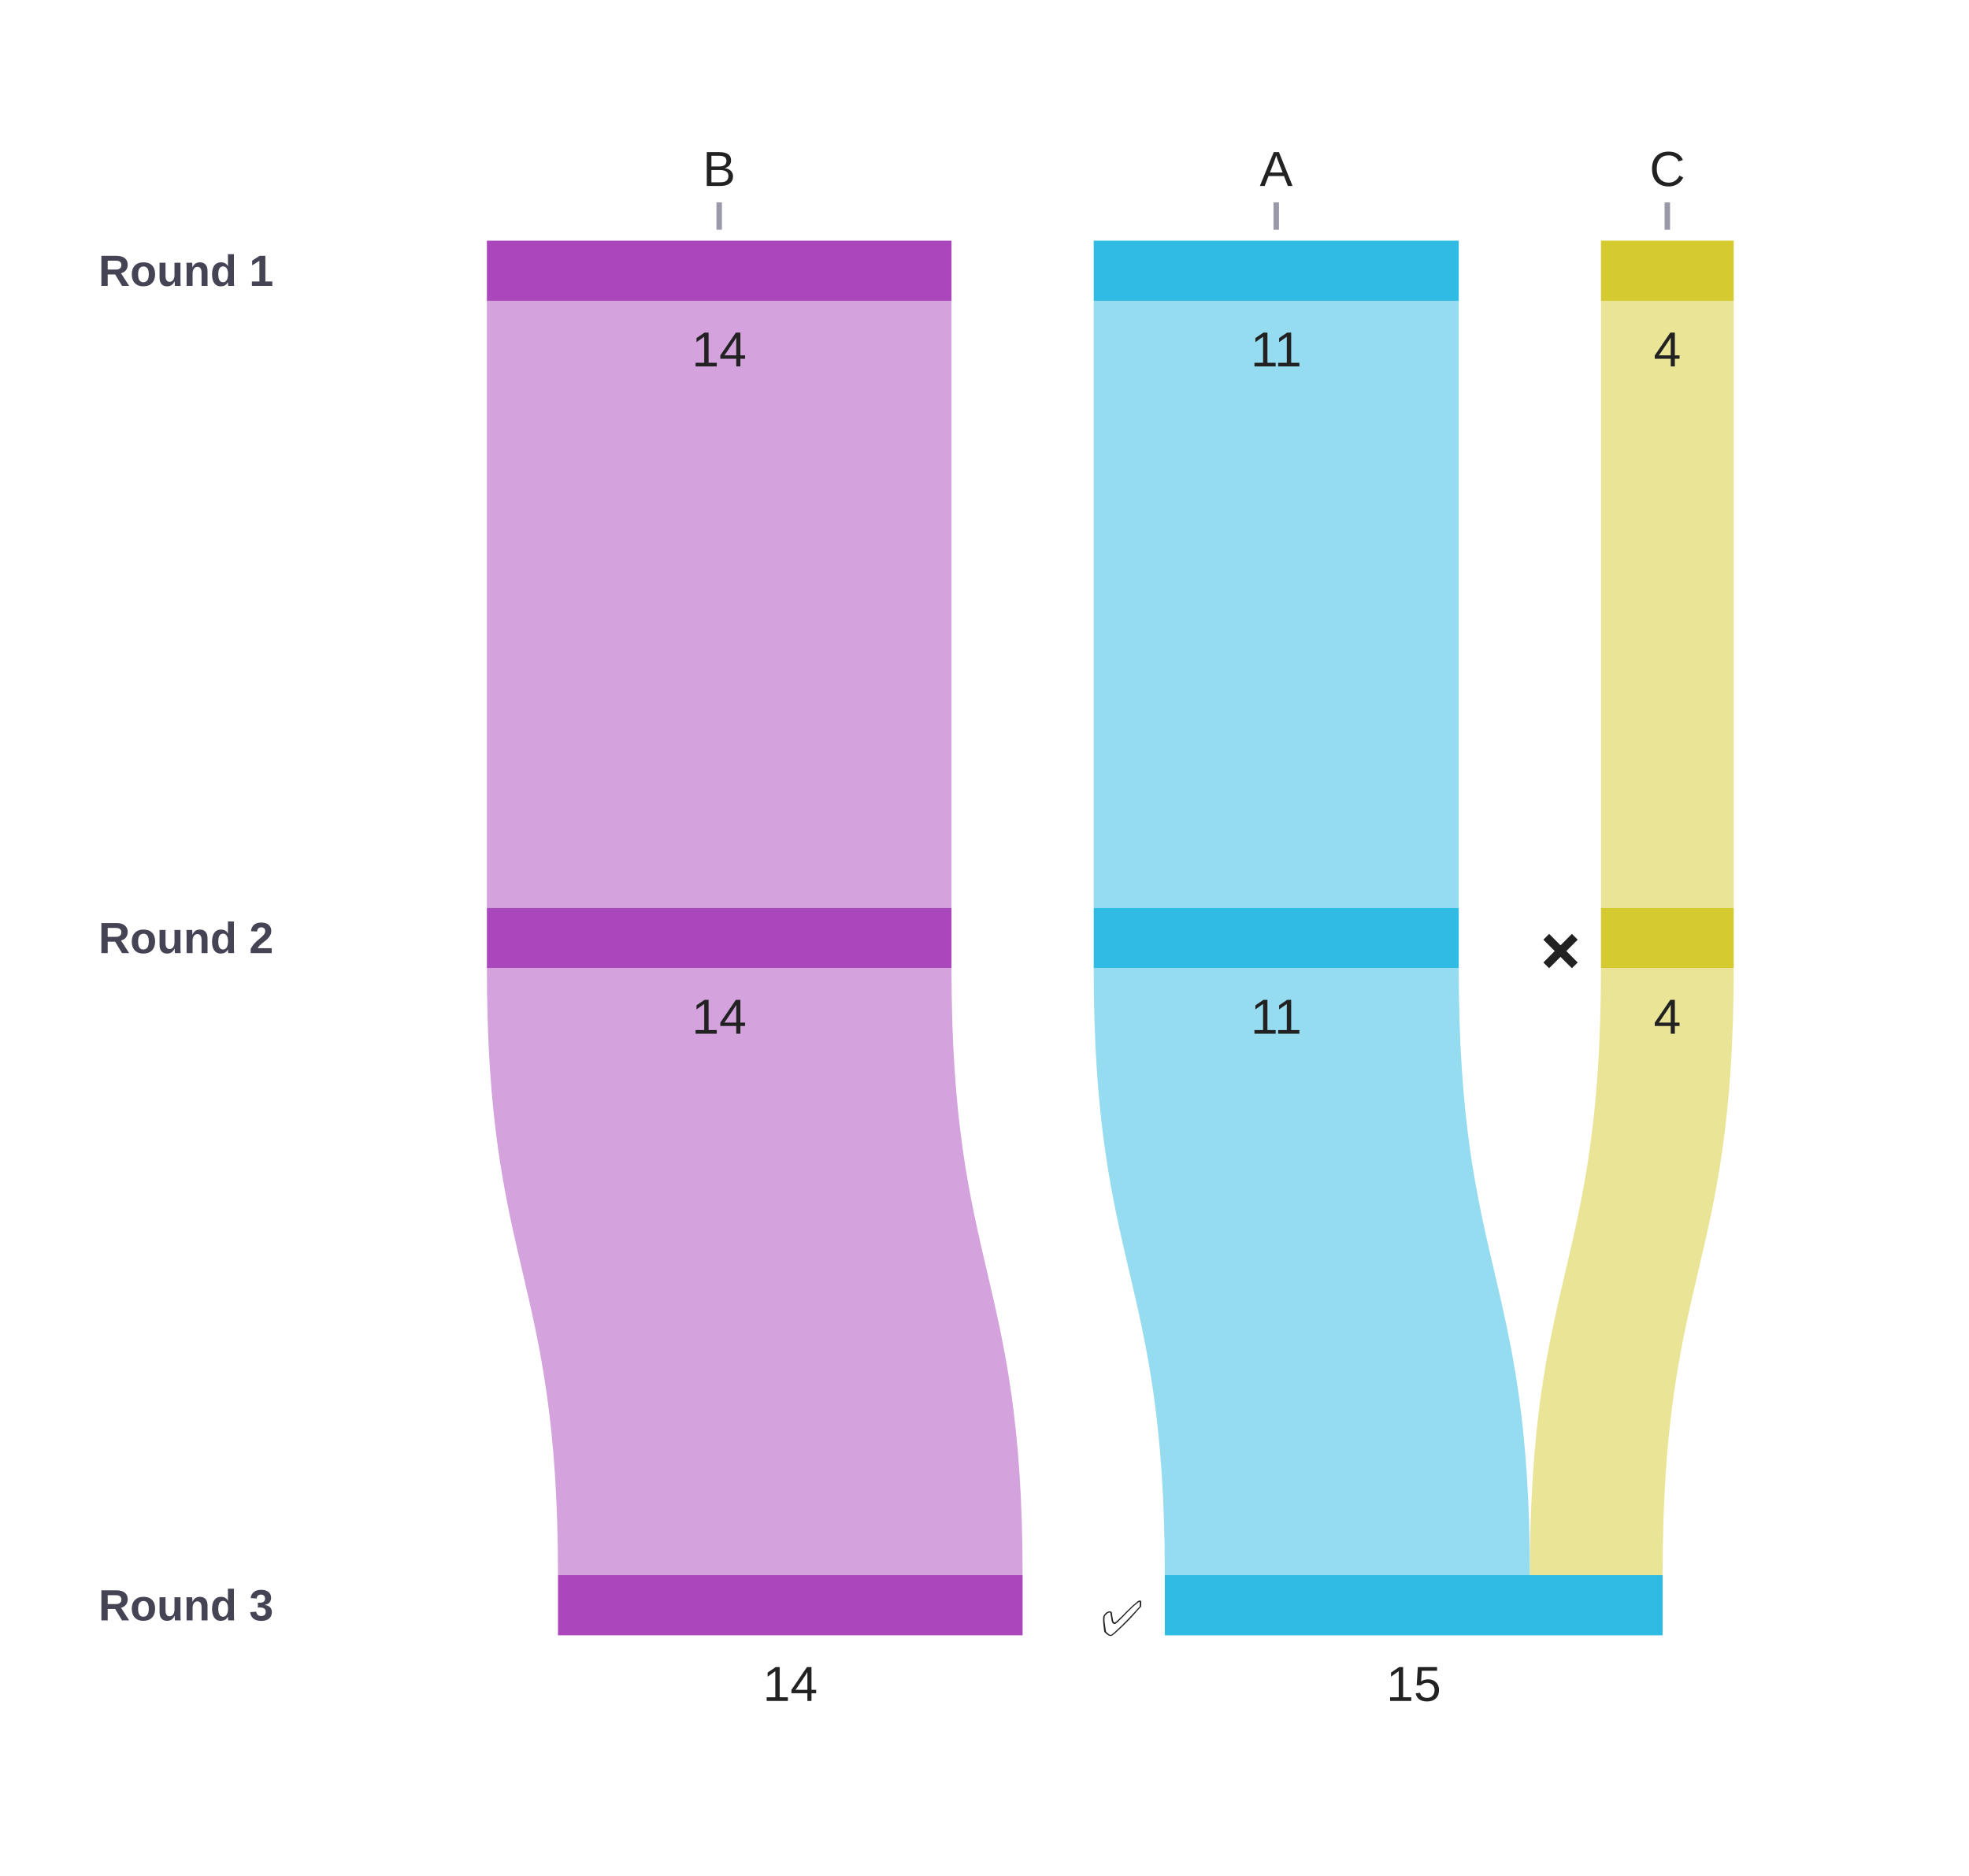
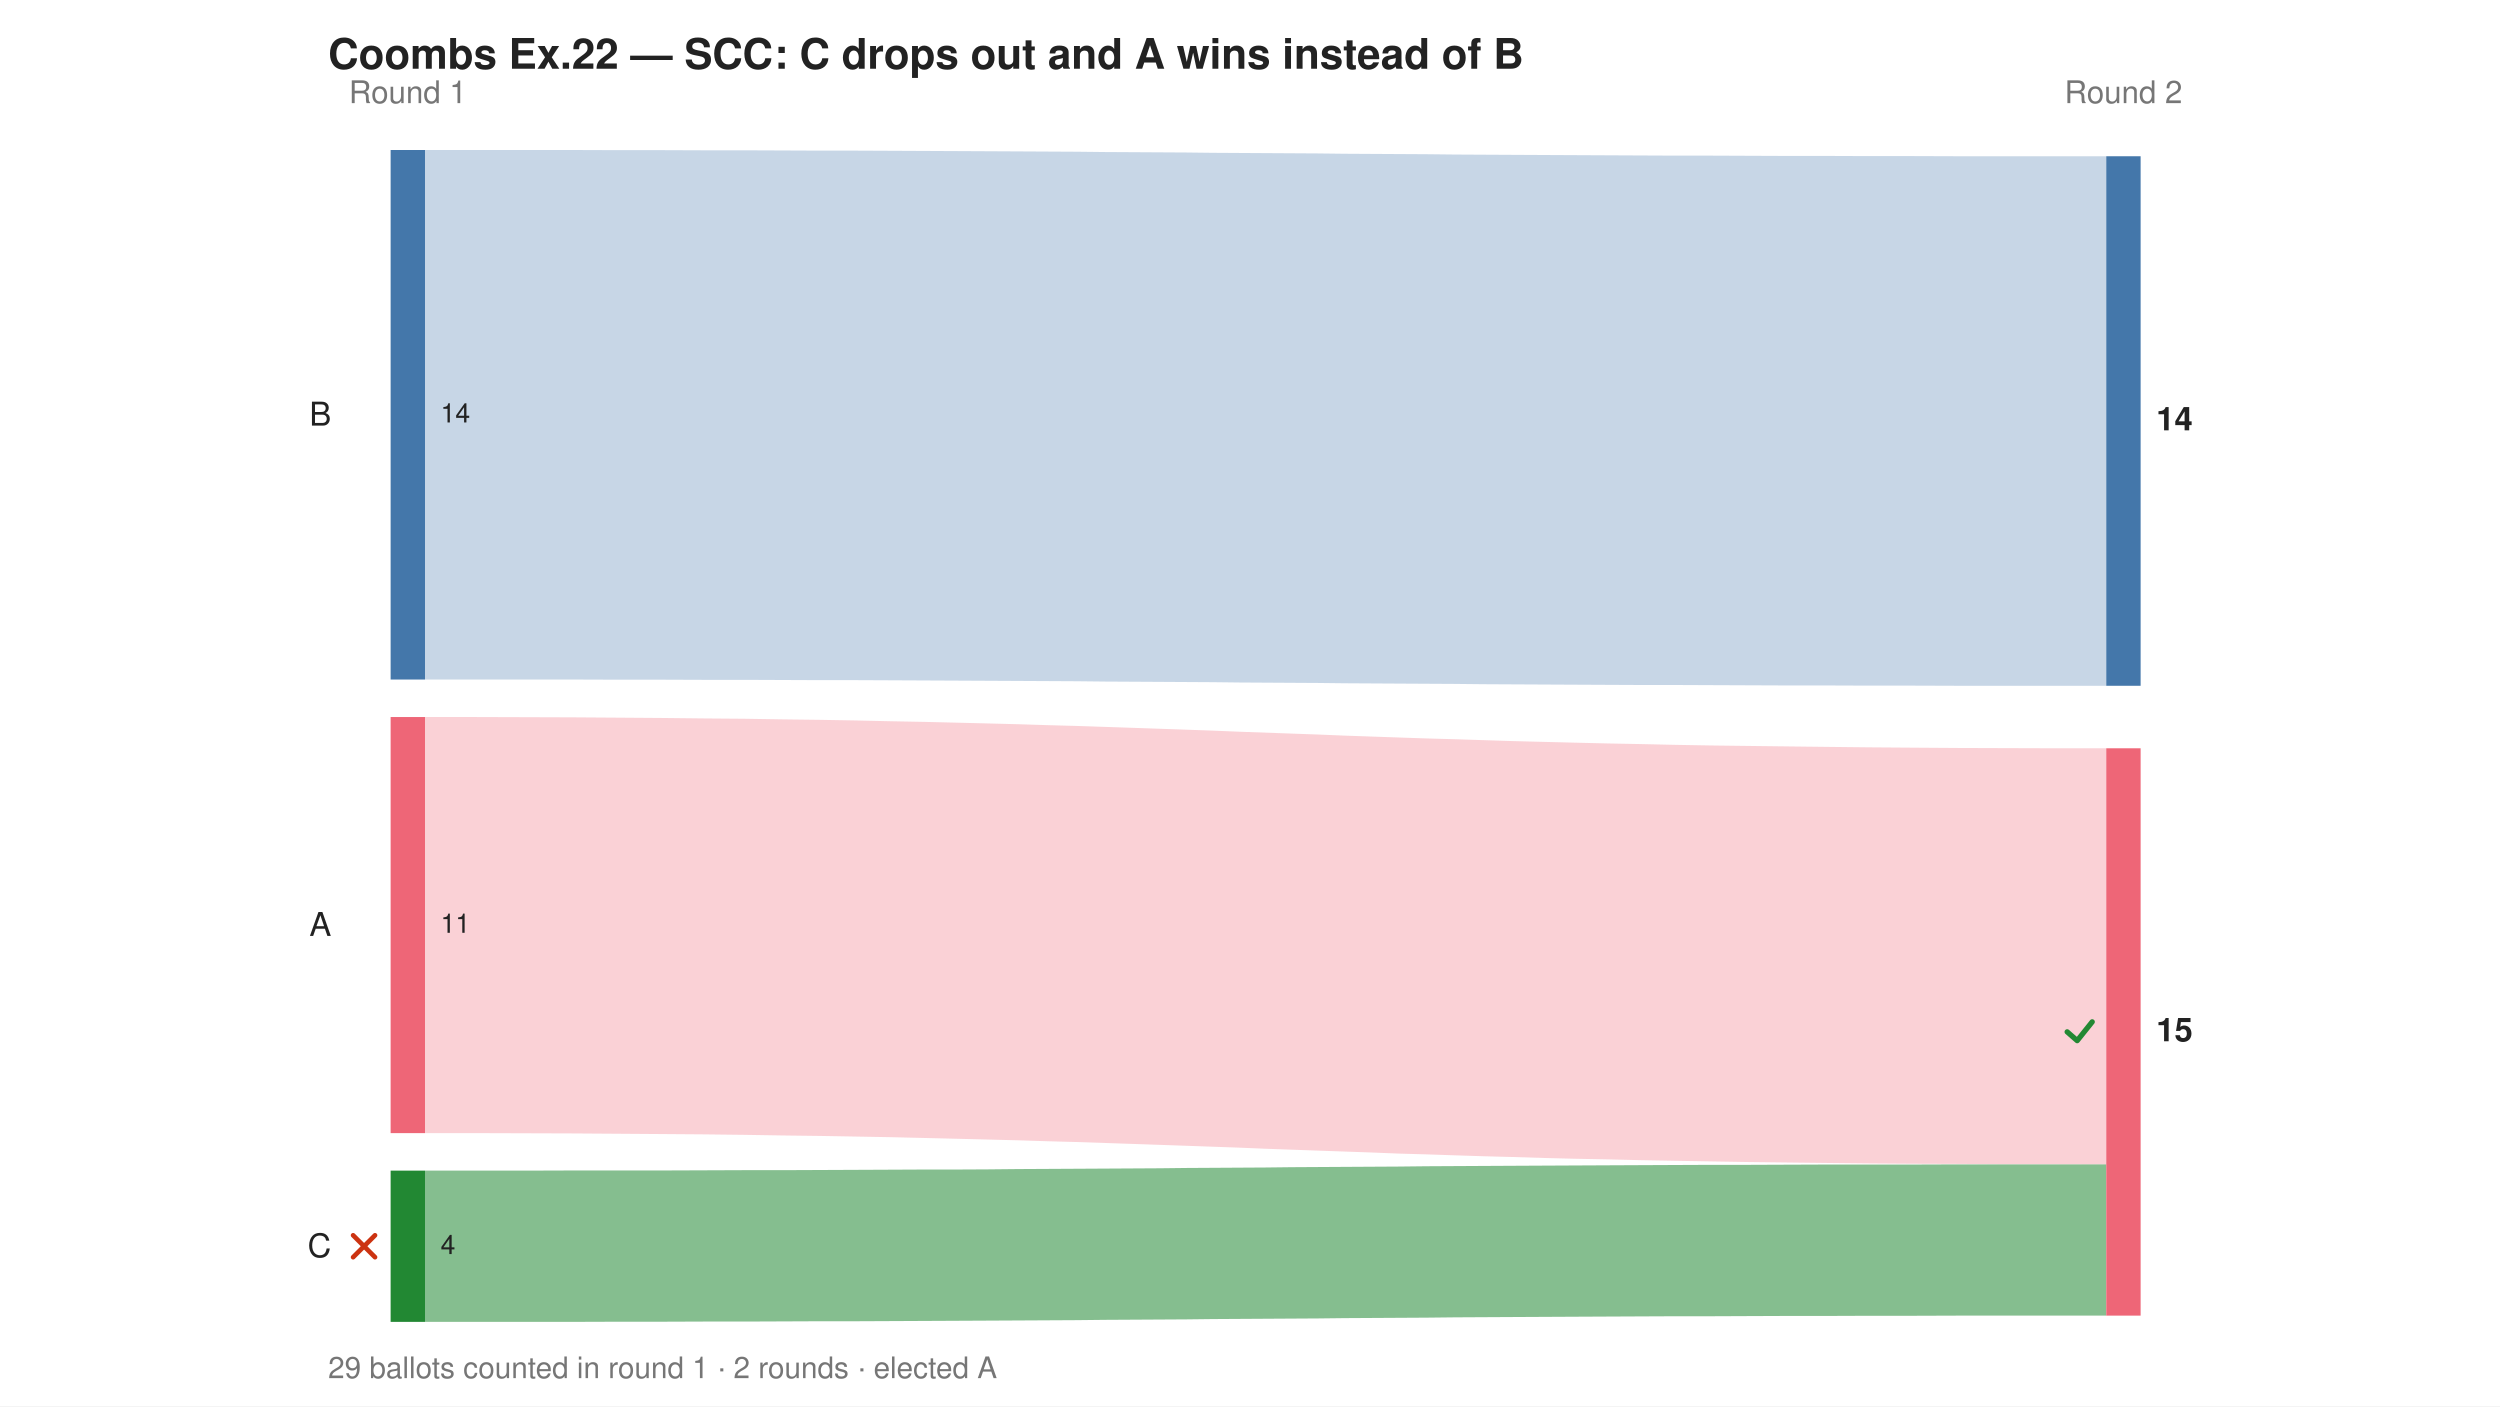
- <svg xmlns="http://www.w3.org/2000/svg" role="img" aria-label="Vote transfer Sankey diagram" width="360" height="343">
-   <style>
-   text { font-family: -apple-system, "Helvetica Neue", Arial, sans-serif; fill: #222; }
-   .value-label { font-size: 9px; }
-   .name-label  { font-size: 9px; }
-   .round-label { font-size: 8px; font-weight: 600; fill: #445; }
-   .marker      { font-size: 9px; }
-   .name-tick   { stroke: #99a; fill: none; stroke-width: 1; }
- </style>
-   <rect x="0" y="0" width="100%" height="100%" fill="#ffffff" />
-   <path class="ribbon" role="presentation" d="M89.02,55 C89.02,110.5 89.02,110.5 89.02,166 L173.966,166 C173.966,110.5 173.966,110.5 173.966,55 Z" fill="#ab47bc" fill-opacity="0.5" />
-   <path class="ribbon" role="presentation" d="M199.966,55 C199.966,110.5 199.966,110.5 199.966,166 L266.71,166 C266.71,110.5 266.71,110.5 266.71,55 Z" fill="#2fbbe3" fill-opacity="0.5" />
-   <path class="ribbon" role="presentation" d="M292.71,55 C292.71,110.5 292.71,110.5 292.71,166 L316.98,166 C316.98,110.5 316.98,110.5 316.98,55 Z" fill="#d5ca2f" fill-opacity="0.5" />
-   <path class="ribbon" role="presentation" d="M292.71,177 C292.71,232.5 279.71,232.5 279.71,288 L303.98,288 C303.98,232.5 316.98,232.5 316.98,177 Z" fill="#d5ca2f" fill-opacity="0.5" />
-   <path class="ribbon" role="presentation" d="M89.02,177 C89.02,232.5 102.02,232.5 102.02,288 L186.966,288 C186.966,232.5 173.966,232.5 173.966,177 Z" fill="#ab47bc" fill-opacity="0.5" />
-   <path class="ribbon" role="presentation" d="M199.966,177 C199.966,232.5 212.966,232.5 212.966,288 L279.71,288 C279.71,232.5 266.71,232.5 266.71,177 Z" fill="#2fbbe3" fill-opacity="0.5" />
-   <rect class="node" role="presentation" x="89.02" y="44" width="84.946" height="11" fill="#ab47bc" />
-   <rect class="node" role="presentation" x="199.966" y="44" width="66.743" height="11" fill="#2fbbe3" />
-   <rect class="node" role="presentation" x="292.71" y="44" width="24.27" height="11" fill="#d5ca2f" />
-   <rect class="node" role="presentation" x="89.02" y="166" width="84.946" height="11" fill="#ab47bc" />
-   <rect class="node" role="presentation" x="199.966" y="166" width="66.743" height="11" fill="#2fbbe3" />
-   <rect class="node" role="presentation" x="292.71" y="166" width="24.27" height="11" fill="#d5ca2f" />
-   <rect class="node" role="presentation" x="102.02" y="288" width="84.946" height="11" fill="#ab47bc" />
-   <rect class="node" role="presentation" x="212.966" y="288" width="91.014" height="11" fill="#2fbbe3" />
-   <text class="value-label" text-anchor="middle" x="131.493" y="67">14</text>
-   <text class="value-label" text-anchor="middle" x="233.338" y="67">11</text>
-   <text class="value-label" text-anchor="middle" x="304.845" y="67">4</text>
-   <text class="value-label" text-anchor="middle" x="131.493" y="189">14</text>
-   <text class="value-label" text-anchor="middle" x="233.338" y="189">11</text>
-   <text class="value-label" text-anchor="middle" x="304.845" y="189">4</text>
-   <text class="marker" text-anchor="end" x="288.71" y="177">❌</text>
-   <text class="value-label" text-anchor="middle" x="144.493" y="311">14</text>
-   <text class="value-label" text-anchor="middle" x="258.473" y="311">15</text>
-   <text class="marker" text-anchor="end" x="208.966" y="299">✅</text>
-   <text class="round-label" text-anchor="end" dominant-baseline="central" x="50" y="49.5">Round 1</text>
-   <text class="round-label" text-anchor="end" dominant-baseline="central" x="50" y="171.5">Round 2</text>
-   <text class="round-label" text-anchor="end" dominant-baseline="central" x="50" y="293.5">Round 3</text>
-   <path class="name-tick" d="M 131.493,37 L 131.493,42" />
-   <path class="name-tick" d="M 233.338,37 L 233.338,42" />
-   <path class="name-tick" d="M 304.845,37 L 304.845,42" />
-   <text class="name-label" text-anchor="middle">
-     <tspan x="131.493" y="34">B</tspan>
-   </text>
-   <text class="name-label" text-anchor="middle">
-     <tspan x="233.338" y="34">A</tspan>
-   </text>
-   <text class="name-label" text-anchor="middle">
-     <tspan x="304.845" y="34">C</tspan>
-   </text>
+ <svg xmlns="http://www.w3.org/2000/svg" viewBox="0 0 1600 900" width="1600" height="900" font-family="Helvetica,Arial,sans-serif">
+   <rect x="0.0" y="0.0" width="1600.0" height="900.0" fill="#FFFFFF" />
+   <text x="210.0" y="44.0" font-size="27" text-anchor="start" fill="#222222" font-weight="bold">Coombs Ex.22 — SCC: C drops out and A wins instead of B</text>
+   <text x="261.0" y="66.0" font-size="20" text-anchor="middle" fill="#767676" font-weight="normal">Round 1</text>
+   <text x="1359.0" y="66.0" font-size="20" text-anchor="middle" fill="#767676" font-weight="normal">Round 2</text>
+   <polygon points="272.0,96.0 304.9,96.0 336.5,96.0 366.8,96.0 395.9,96.1 423.8,96.1 450.6,96.2 476.4,96.2 501.1,96.3 525.0,96.4 547.9,96.4 570.1,96.5 591.4,96.6 612.1,96.7 632.1,96.8 651.6,96.9 670.5,97.0 689.0,97.1 707.0,97.3 724.7,97.4 742.1,97.5 759.3,97.6 776.3,97.8 793.2,97.9 810.0,98.0 826.8,98.1 843.7,98.2 860.7,98.4 877.9,98.5 895.3,98.6 913.0,98.7 931.0,98.9 949.5,99.0 968.4,99.1 987.9,99.2 1007.9,99.3 1028.6,99.4 1049.9,99.5 1072.1,99.6 1095.0,99.6 1118.9,99.7 1143.6,99.8 1169.4,99.8 1196.2,99.9 1224.1,99.9 1253.2,100.0 1283.5,100.0 1315.1,100.0 1348.0,100.0 1348.0,438.9 1315.1,438.9 1283.5,438.9 1253.2,438.9 1224.1,438.8 1196.2,438.8 1169.4,438.7 1143.6,438.7 1118.9,438.6 1095.0,438.5 1072.1,438.4 1049.9,438.4 1028.6,438.3 1007.9,438.2 987.9,438.1 968.4,438.0 949.5,437.9 931.0,437.7 913.0,437.6 895.3,437.5 877.9,437.4 860.7,437.3 843.7,437.1 826.8,437.0 810.0,436.9 793.2,436.8 776.3,436.6 759.3,436.5 742.1,436.4 724.7,436.3 707.0,436.2 689.0,436.0 670.5,435.9 651.6,435.8 632.1,435.7 612.1,435.6 591.4,435.5 570.1,435.4 547.9,435.3 525.0,435.3 501.1,435.2 476.4,435.1 450.6,435.1 423.8,435.0 395.9,435.0 366.8,434.9 336.5,434.9 304.9,434.9 272.0,434.9" fill="#4477AA" fill-opacity="0.3" />
+   <polygon points="272.0,458.9 304.9,458.9 336.5,459.0 366.8,459.1 395.9,459.3 423.8,459.5 450.6,459.8 476.4,460.0 501.1,460.4 525.0,460.7 547.9,461.1 570.1,461.6 591.4,462.0 612.1,462.5 632.1,463.0 651.6,463.5 670.5,464.1 689.0,464.6 707.0,465.2 724.7,465.8 742.1,466.4 759.3,467.0 776.3,467.6 793.2,468.3 810.0,468.9 826.8,469.5 843.7,470.1 860.7,470.8 877.9,471.4 895.3,472.0 913.0,472.6 931.0,473.1 949.5,473.7 968.4,474.3 987.9,474.8 1007.9,475.3 1028.6,475.8 1049.9,476.2 1072.1,476.7 1095.0,477.1 1118.9,477.4 1143.6,477.7 1169.4,478.0 1196.2,478.3 1224.1,478.5 1253.2,478.7 1283.5,478.8 1315.1,478.9 1348.0,478.9 1348.0,745.2 1315.1,745.1 1283.5,745.1 1253.2,744.9 1224.1,744.8 1196.2,744.6 1169.4,744.3 1143.6,744.0 1118.9,743.7 1095.0,743.3 1072.1,742.9 1049.9,742.5 1028.6,742.0 1007.9,741.6 987.9,741.1 968.4,740.5 949.5,740.0 931.0,739.4 913.0,738.8 895.3,738.3 877.9,737.6 860.7,737.0 843.7,736.4 826.8,735.8 810.0,735.2 793.2,734.5 776.3,733.9 759.3,733.3 742.1,732.7 724.7,732.1 707.0,731.5 689.0,730.9 670.5,730.4 651.6,729.8 632.1,729.3 612.1,728.8 591.4,728.3 570.1,727.8 547.9,727.4 525.0,727.0 501.1,726.7 476.4,726.3 450.6,726.0 423.8,725.8 395.9,725.6 366.8,725.4 336.5,725.3 304.9,725.2 272.0,725.2" fill="#EE6677" fill-opacity="0.3" />
+   <polygon points="272.0,749.2 304.9,749.2 336.5,749.2 366.8,749.1 395.9,749.1 423.8,749.1 450.6,749.0 476.4,748.9 501.1,748.9 525.0,748.8 547.9,748.7 570.1,748.6 591.4,748.5 612.1,748.5 632.1,748.4 651.6,748.2 670.5,748.1 689.0,748.0 707.0,747.9 724.7,747.8 742.1,747.7 759.3,747.5 776.3,747.4 793.2,747.3 810.0,747.2 826.8,747.0 843.7,746.9 860.7,746.8 877.9,746.7 895.3,746.6 913.0,746.4 931.0,746.3 949.5,746.2 968.4,746.1 987.9,746.0 1007.9,745.9 1028.6,745.8 1049.9,745.7 1072.1,745.6 1095.0,745.5 1118.9,745.5 1143.6,745.4 1169.4,745.3 1196.2,745.3 1224.1,745.3 1253.2,745.2 1283.5,745.2 1315.1,745.2 1348.0,745.2 1348.0,842.0 1315.1,842.0 1283.5,842.0 1253.2,842.0 1224.1,842.1 1196.2,842.1 1169.4,842.2 1143.6,842.2 1118.9,842.3 1095.0,842.4 1072.1,842.4 1049.9,842.5 1028.6,842.6 1007.9,842.7 987.9,842.8 968.4,842.9 949.5,843.0 931.0,843.1 913.0,843.3 895.3,843.4 877.9,843.5 860.7,843.6 843.7,843.8 826.8,843.9 810.0,844.0 793.2,844.1 776.3,844.2 759.3,844.4 742.1,844.5 724.7,844.6 707.0,844.7 689.0,844.9 670.5,845.0 651.6,845.1 632.1,845.2 612.1,845.3 591.4,845.4 570.1,845.5 547.9,845.6 525.0,845.6 501.1,845.7 476.4,845.8 450.6,845.8 423.8,845.9 395.9,845.9 366.8,846.0 336.5,846.0 304.9,846.0 272.0,846.0" fill="#228833" fill-opacity="0.55" />
+   <rect x="250.0" y="96.0" width="22.0" height="338.9" fill="#4477AA" />
+   <text x="212.0" y="272.4" font-size="21" text-anchor="end" fill="#222222" font-weight="normal">B</text>
+   <text x="282.0" y="270.4" font-size="17" text-anchor="start" fill="#222222" font-weight="normal">14</text>
+   <rect x="250.0" y="458.9" width="22.0" height="266.3" fill="#EE6677" />
+   <text x="212.0" y="599.0" font-size="21" text-anchor="end" fill="#222222" font-weight="normal">A</text>
+   <text x="282.0" y="597.0" font-size="17" text-anchor="start" fill="#222222" font-weight="normal">11</text>
+   <rect x="250.0" y="749.2" width="22.0" height="96.8" fill="#228833" />
+   <text x="212.0" y="804.6" font-size="21" text-anchor="end" fill="#222222" font-weight="normal">C</text>
+   <text x="282.0" y="802.6" font-size="17" text-anchor="start" fill="#222222" font-weight="normal">4</text>
+   <polyline points="226.0,790.6 240.0,804.6" fill="none" stroke="#CC3311" stroke-width="3.0" stroke-linecap="round" stroke-linejoin="round" />
+   <polyline points="240.0,790.6 226.0,804.6" fill="none" stroke="#CC3311" stroke-width="3.0" stroke-linecap="round" stroke-linejoin="round" />
+   <rect x="1348.0" y="100.0" width="22.0" height="338.9" fill="#4477AA" />
+   <text x="1380.0" y="275.4" font-size="21" text-anchor="start" fill="#222222" font-weight="bold">14</text>
+   <rect x="1348.0" y="478.9" width="22.0" height="363.1" fill="#EE6677" />
+   <text x="1380.0" y="666.4" font-size="21" text-anchor="start" fill="#222222" font-weight="bold">15</text>
+   <polyline points="1323.0,660.4 1329.4,666.0 1339.0,654.0" fill="none" stroke="#228833" stroke-width="3.4" stroke-linecap="round" stroke-linejoin="round" />
+   <text x="210.0" y="882.0" font-size="19" text-anchor="start" fill="#767676" font-weight="normal">29 ballots counted in round 1 · 2 rounds · elected A</text>
</svg>
